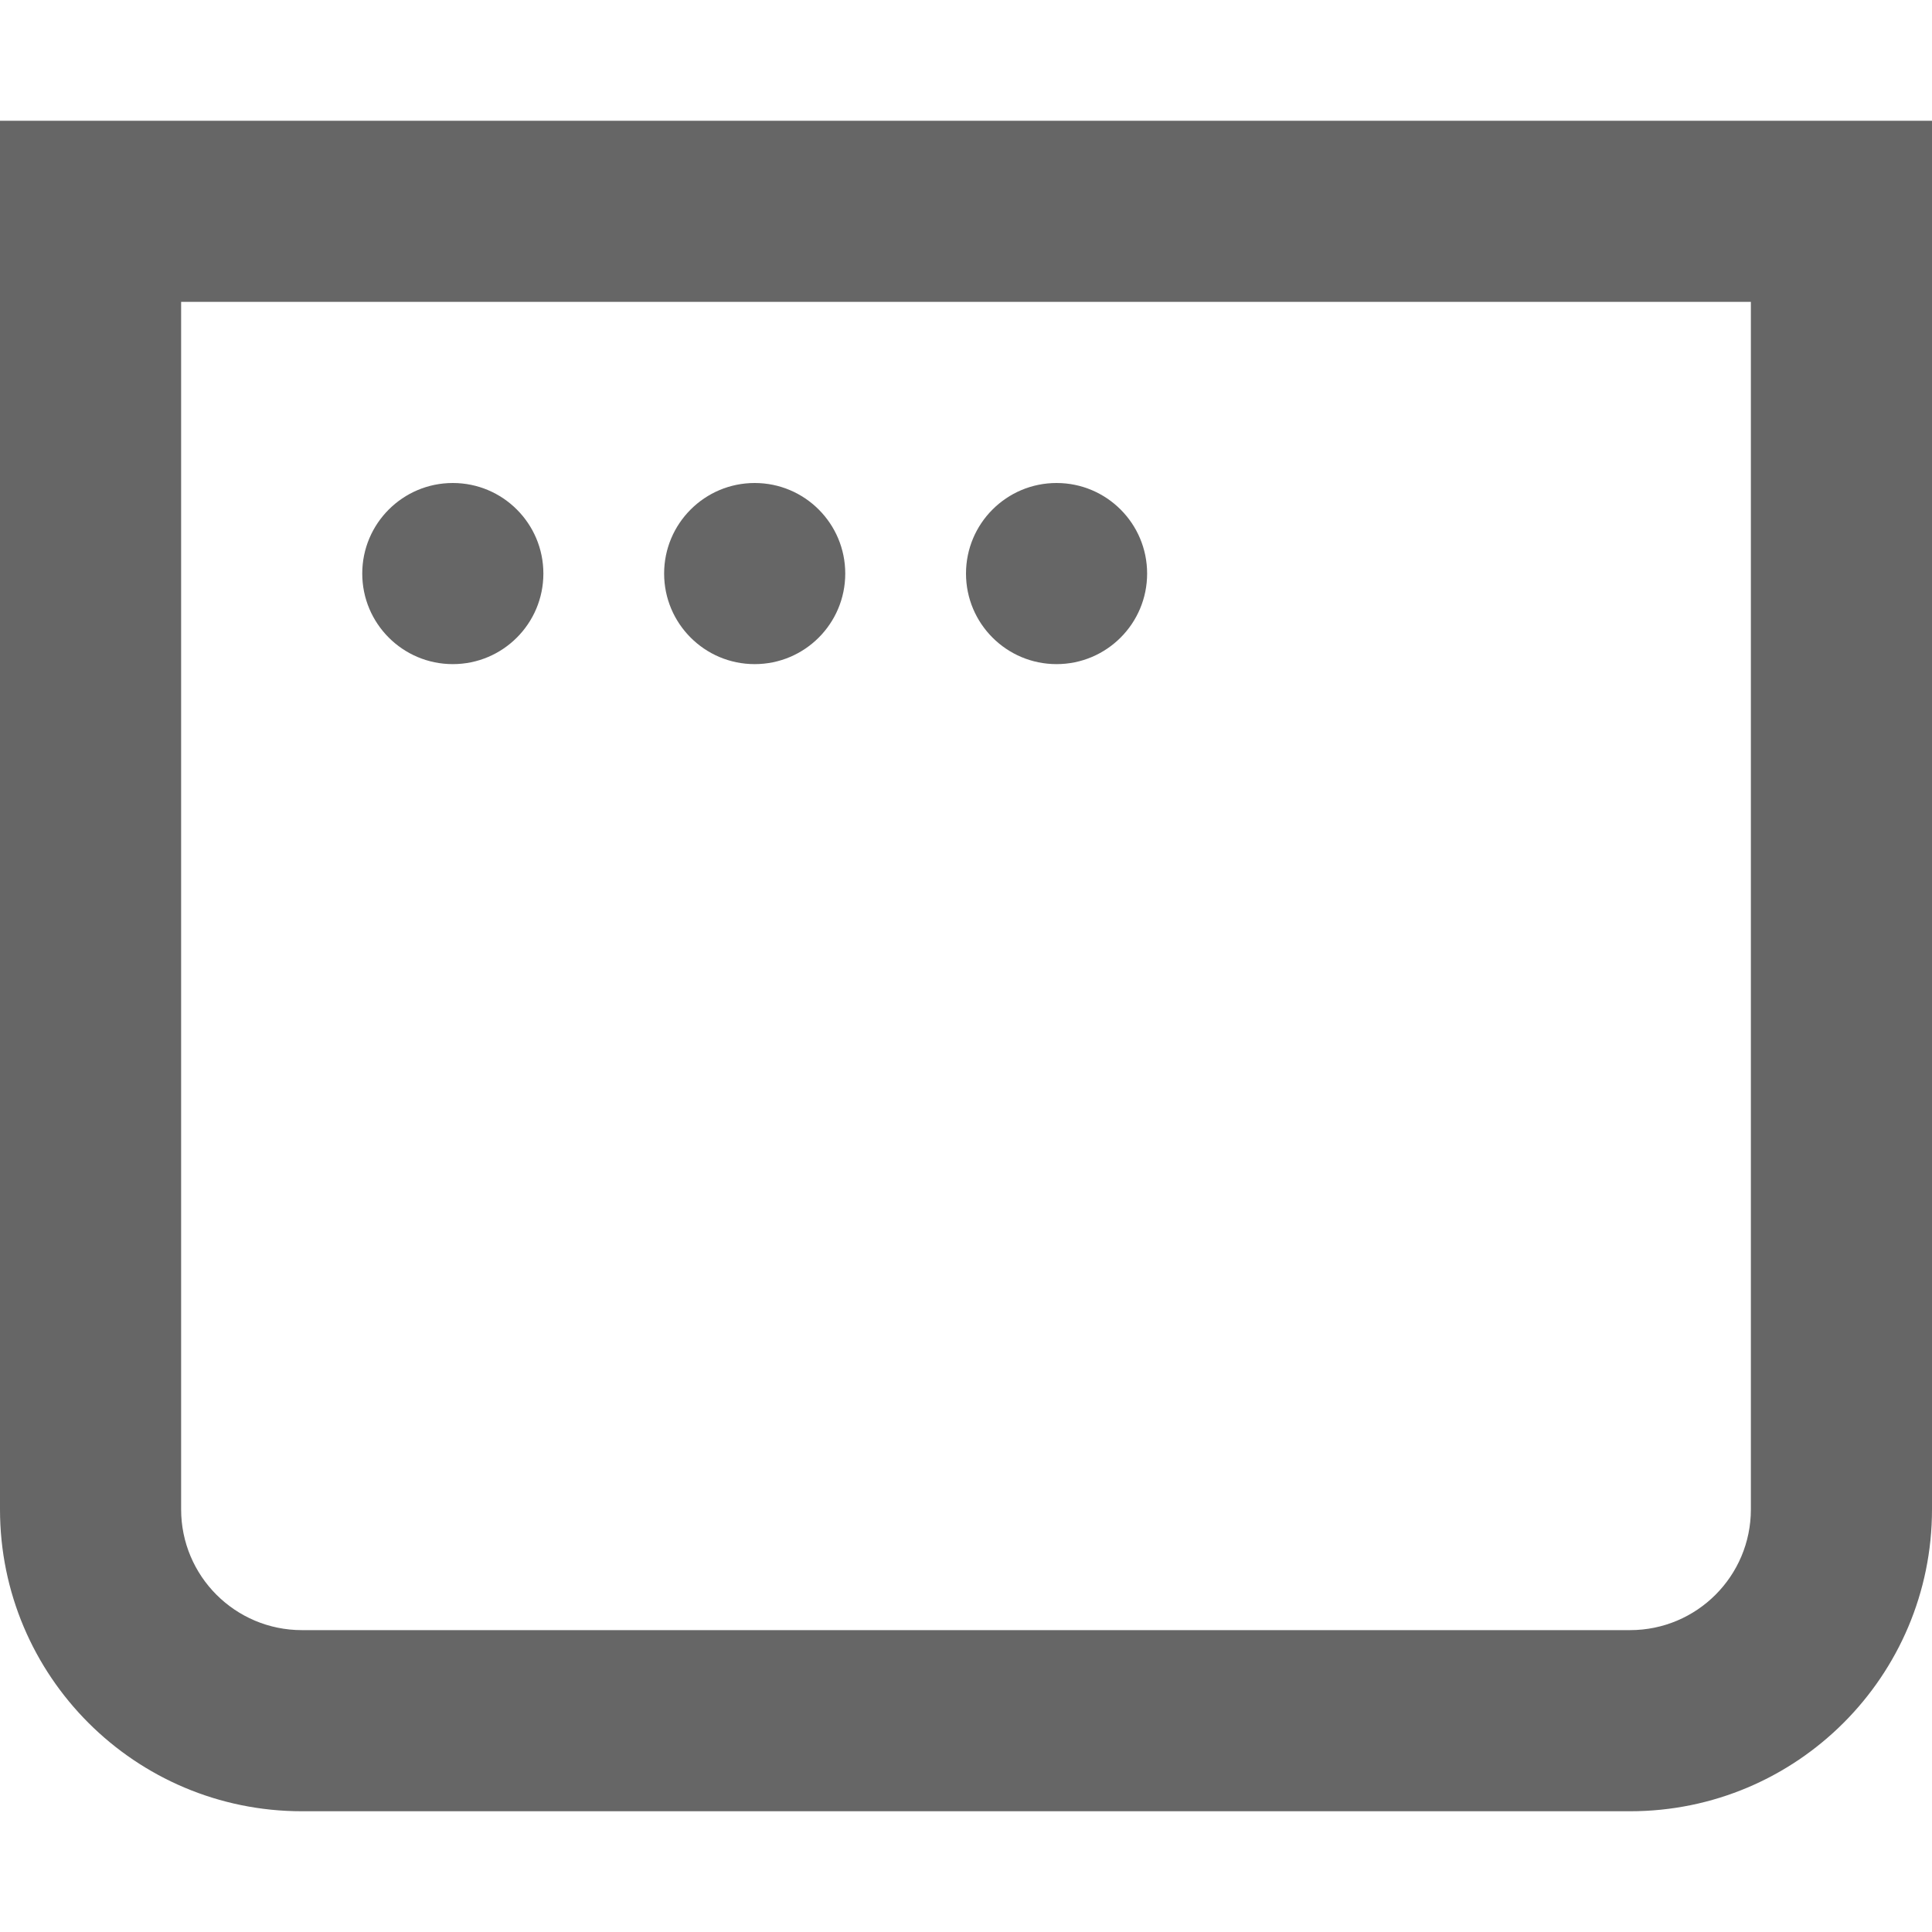
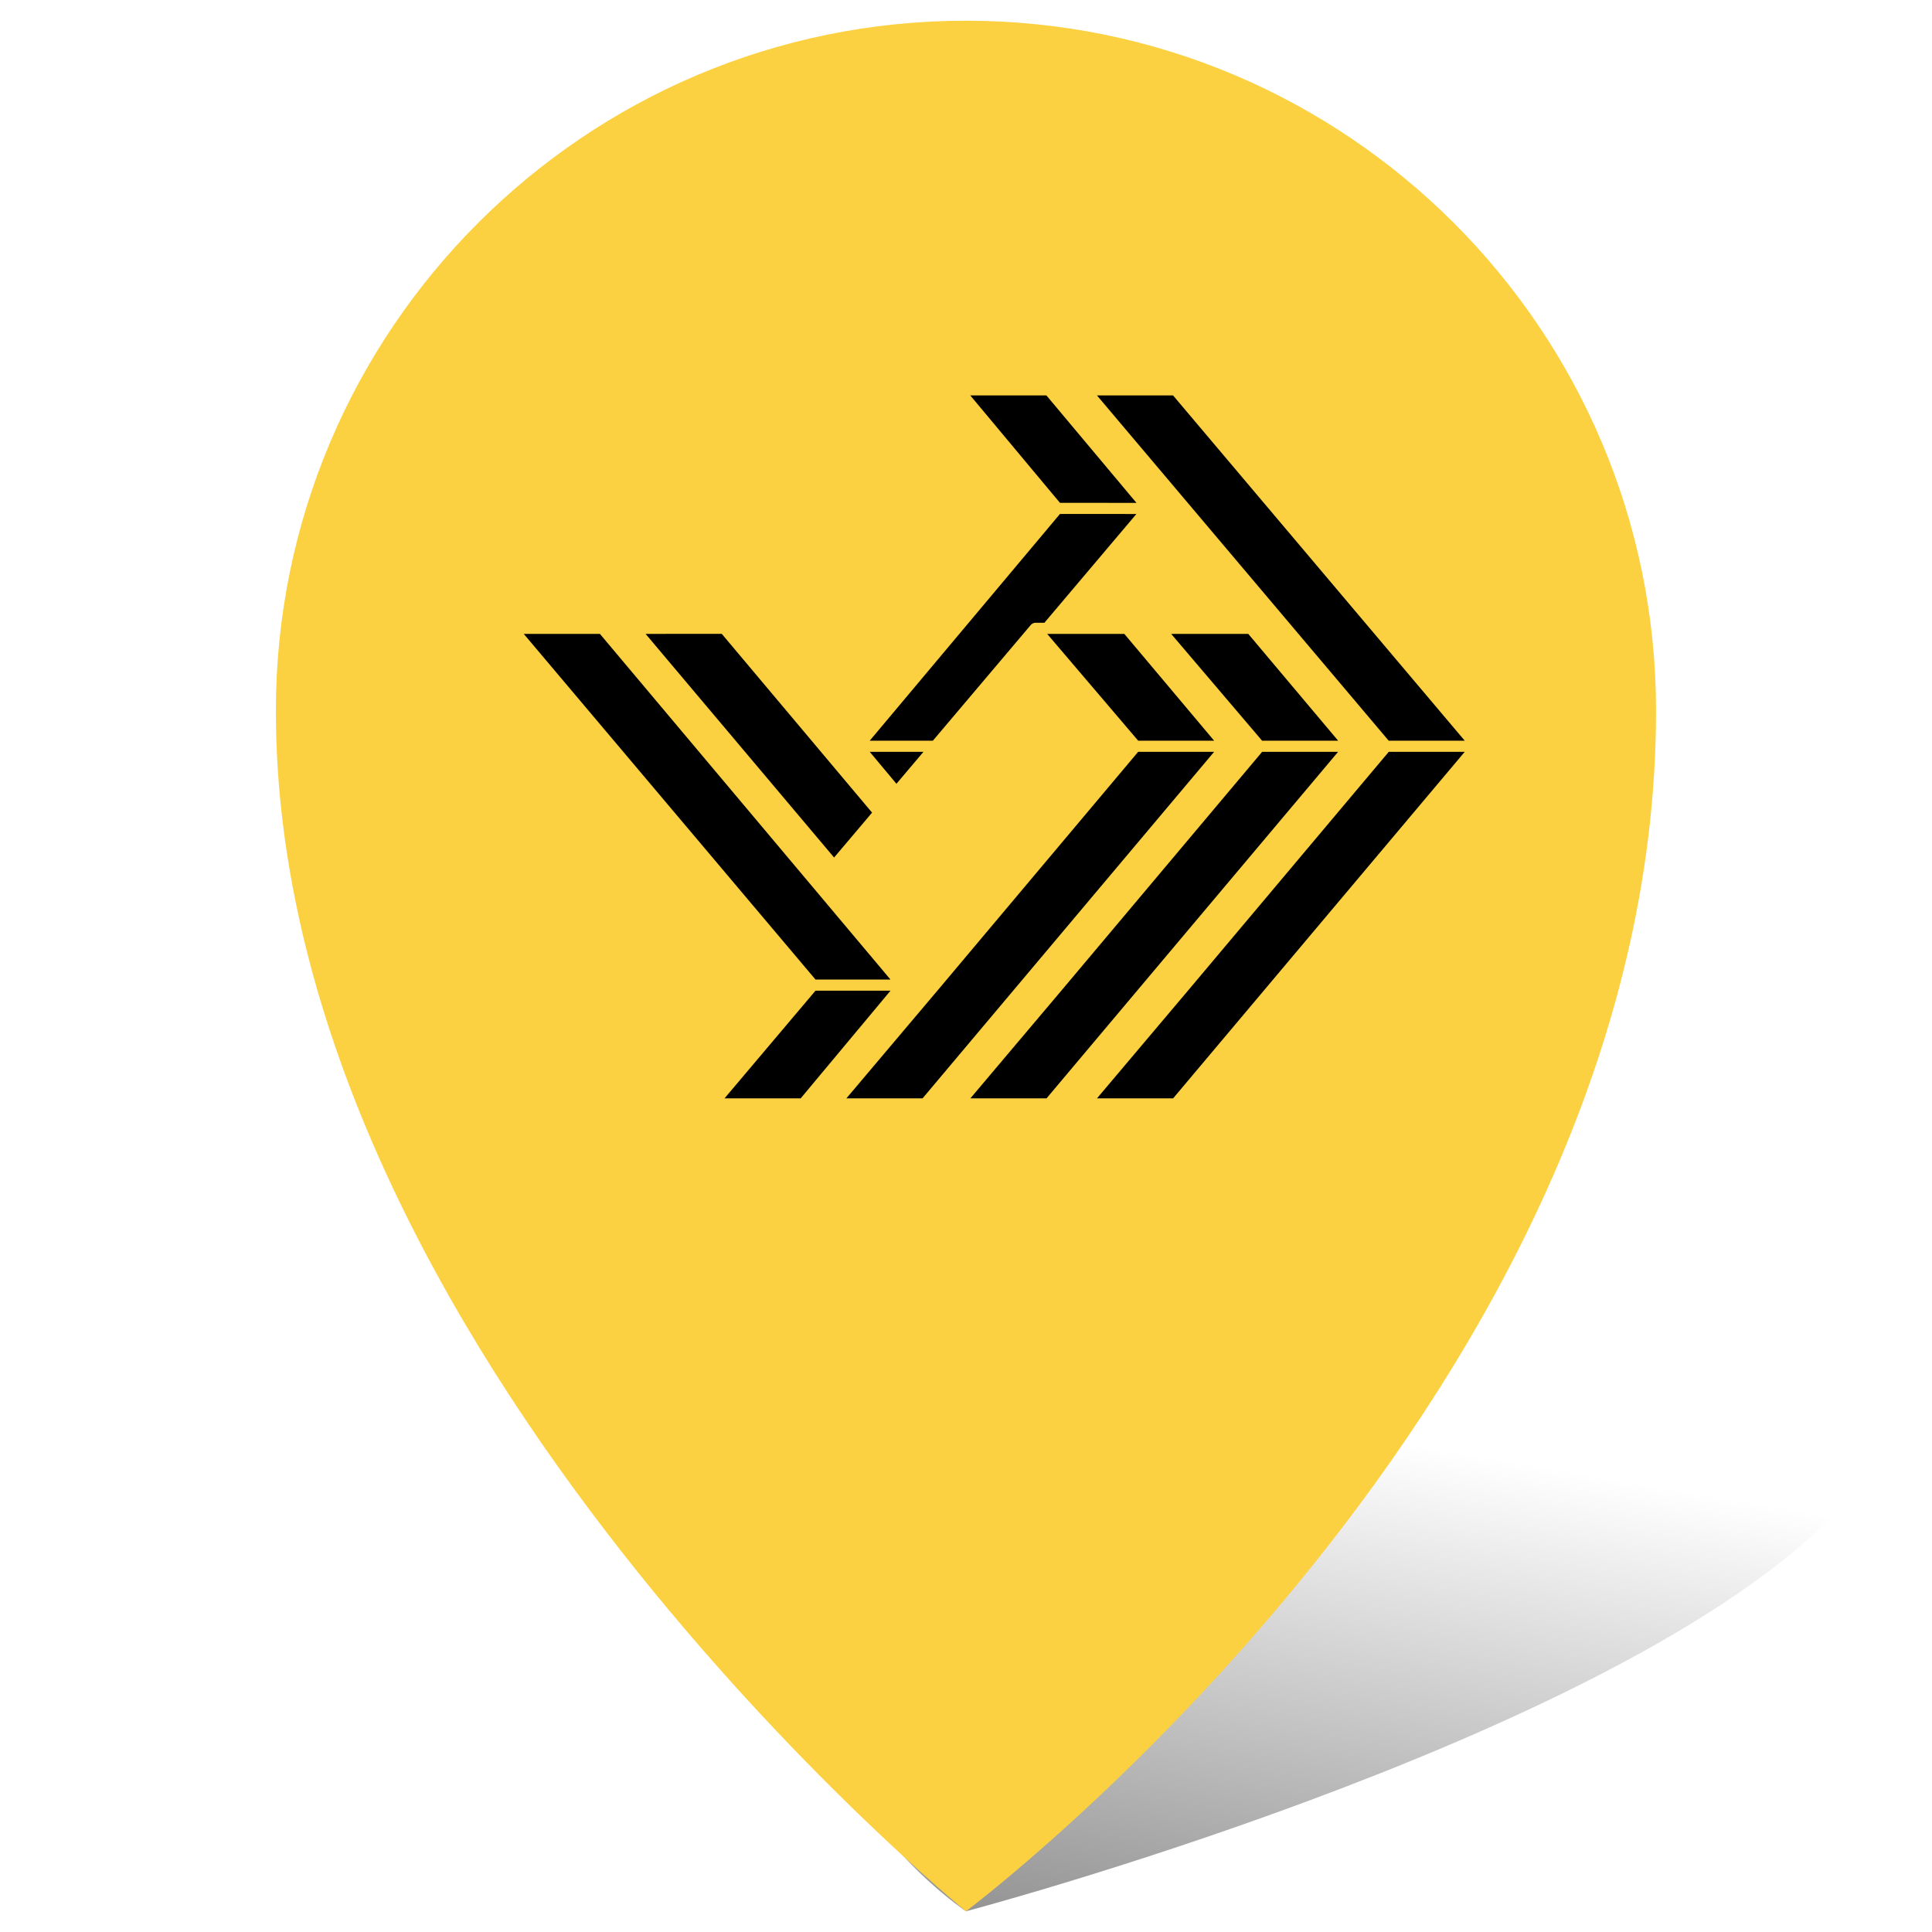
- <svg xmlns="http://www.w3.org/2000/svg" fill="none" viewBox="0 0 16 16">
-   <path fill-rule="evenodd" clip-rule="evenodd" d="M1.5 2.5h13v10a1 1 0 0 1-1 1h-11a1 1 0 0 1-1-1zM0 1h16v11.5a2.5 2.5 0 0 1-2.5 2.5h-11A2.5 2.5 0 0 1 0 12.5zm3.75 4.5a.75.75 0 1 0 0-1.5.75.75 0 0 0 0 1.5M7 4.75a.75.75 0 1 1-1.5 0 .75.75 0 0 1 1.5 0m1.75.75a.75.75 0 1 0 0-1.5.75.75 0 0 0 0 1.5" fill="#666" />
+ <svg xmlns="http://www.w3.org/2000/svg" width="100%" height="100%" viewBox="0 0 80 80" version="1.1" xml:space="preserve" style="fill-rule:evenodd;clip-rule:evenodd;stroke-linejoin:round;stroke-miterlimit:2;">
+   <g transform="matrix(0.820413,0,-0.413942,0.39924,-192.943,2.60763)">
+     <path d="M380.657,128.497C393.39,128.497 403.728,138.835 403.728,151.568C403.728,174.427 380.657,191.701 380.657,191.701C380.657,191.701 357.587,172.946 357.587,151.568C357.587,138.835 367.924,128.497 380.657,128.497Z" style="fill:url(#_Linear1);" />
+   </g>
+   <g transform="matrix(1.2386,0,0,1.2386,-431.484,-158.299)">
+     <path d="M380.657,128.497C393.39,128.497 403.728,138.835 403.728,151.568C403.728,174.427 380.657,191.701 380.657,191.701C380.657,191.701 357.587,172.946 357.587,151.568C357.587,138.835 367.924,128.497 380.657,128.497Z" style="fill:rgb(252,209,65);" />
+   </g>
+   <g transform="matrix(0.227802,0,0,0.227802,-30.7273,-47.9793)">
+     <g transform="matrix(-0.64352,-0.76543,-0.76543,0.64352,268.885,322.581)">
+       <path d="M-43.143,4.238L-0.693,4.238L8.221,14.841L-44.946,14.775L-43.143,4.238Z" style="fill-rule:nonzero;" />
+     </g>
+     <g transform="matrix(1,0,0,1,325.234,345.255)">
+       <path d="M0,-19.415L2.033,-17.024L16.541,0L30.347,0L14.022,-19.415L0,-19.415Z" style="fill-rule:nonzero;" />
+     </g>
+     <g transform="matrix(1,0,0,1,341.775,410.271)">
+       <path d="M0,-62.995L-0.368,-62.561L-36.193,-19.944L-53.045,0L-39.196,0L13.807,-62.995L0,-62.995Z" style="fill-rule:nonzero;" />
+     </g>
+     <g transform="matrix(1,0,0,1,296.755,325.839)">
+       <path d="M0,62.838L-52.823,0L-66.669,0L-44.014,26.84L-13.63,62.838L0,62.838Z" style="fill-rule:nonzero;" />
+     </g>
+     <g transform="matrix(-0.645472,0.763784,0.763784,0.645472,288.207,407.912)">
+       <path d="M-9.872,-14.997L15.763,-14.997L6.826,-4.422L-18.674,-4.583L-9.872,-14.997Z" style="fill-rule:nonzero;" />
+     </g>
+     <g transform="matrix(-0.645328,-0.763906,-0.763906,0.645328,370.109,268.092)">
+       <path d="M-78.966,26.097L3.191,26.097L12.117,36.663L-70.046,36.656L-78.966,26.097Z" style="fill-rule:nonzero;" />
+     </g>
+     <g transform="matrix(1,0,0,1,387.325,410.271)">
+       <path d="M0,-62.995L-36.199,-19.944L-53.042,0L-39.202,0L13.81,-62.995L0,-62.995Z" style="fill-rule:nonzero;" />
+     </g>
+     <g transform="matrix(1,0,0,1,330.037,282.501)">
+       <path d="M0,19.52L11.426,19.526L-4.944,-0.006L-18.784,-0.006L-2.482,19.52L0,19.52Z" style="fill-rule:nonzero;" />
+     </g>
+     <g transform="matrix(1,0,0,1,364.295,325.84)">
+       <path d="M0,19.415L13.825,19.415L-2.509,0L-16.523,0L-6.36,11.94L0,19.415Z" style="fill-rule:nonzero;" />
+     </g>
+     <g transform="matrix(1,0,0,1,364.301,410.271)">
+       <path d="M0,-62.995L-0.386,-62.526L-36.19,-19.944L-53.033,0L-39.187,0L13.816,-62.995L0,-62.995Z" style="fill-rule:nonzero;" />
+     </g>
+     <g transform="matrix(1,0,0,1,302.75,353.086)">
+       <path d="M0,-5.81L-9.774,-5.81L-4.917,0L0,-5.81Z" style="fill-rule:nonzero;" />
+     </g>
+     <g transform="matrix(1,0,0,1,322.285,325.115)">
+       <path d="M0,-0.933C0.042,-0.991 0.102,-1.015 0.155,-1.057C0.204,-1.092 0.233,-1.125 0.275,-1.15C0.431,-1.232 0.593,-1.295 0.763,-1.295L2.443,-1.295L19.164,-21.067L5.27,-21.073L-29.309,20.14L-17.828,20.14L0,-0.933Z" style="fill-rule:nonzero;" />
+     </g>
+     <g transform="matrix(1,0,0,1,339.975,389.838)">
+       <path d="M0,-43.568L-16.921,-63.446L-44.484,-30.852L-52.707,-21.131C-52.898,-20.907 -53.18,-20.772 -53.476,-20.772C-53.772,-20.772 -54.054,-20.907 -54.245,-21.134L-89.908,-63.446L-91.435,-61.648L-40.388,-0.928C-40.166,-0.744 -40.023,-0.467 -40.023,-0.156C-40.023,0.136 -40.154,0.395 -40.352,0.579L-54.952,18.065L-53.419,19.878L-0.225,-43.3L0,-43.568Z" style="fill:rgb(252,209,65);fill-rule:nonzero;" />
+     </g>
+     <g transform="matrix(1,0,0,1,227.915,409.715)">
+       <path d="M0,-83.323L-17.05,-63.243L36.492,0L53.419,-20.033L2.518,-80.333L0,-83.323Z" style="fill:rgb(252,209,65);fill-rule:nonzero;" />
+     </g>
+     <g transform="matrix(1,0,0,1,345.395,393.99)">
+       <path d="M0,-95.213L-13.289,-110.939L-15.253,-108.607L-1.102,-91.72C-0.878,-91.539 -0.737,-91.256 -0.737,-90.948C-0.737,-90.651 -0.874,-90.4 -1.072,-90.213L-18.023,-70.17L-5.677,-70.17C-5.369,-70.17 -5.09,-70.034 -4.893,-69.808L-2.746,-67.247L-0.581,-69.808C-0.533,-69.863 -0.473,-69.89 -0.419,-69.927C-0.377,-69.966 -0.347,-69.999 -0.3,-70.025C-0.15,-70.107 0.018,-70.17 0.189,-70.17L16.864,-70.17C17.158,-70.17 17.439,-70.034 17.637,-69.808L35.555,-48.5C35.776,-48.313 35.914,-48.036 35.914,-47.726C35.914,-47.428 35.779,-47.166 35.582,-46.985L-15.238,13.42L-13.289,15.726L40.13,-47.723L0,-95.213Z" style="fill:rgb(252,209,65);fill-rule:nonzero;" />
+     </g>
+     <g transform="matrix(1,0,0,1,296.509,285.174)">
+       <path d="M0,69.477L-6.471,61.738C-6.498,61.704 -6.498,61.654 -6.522,61.617C-6.546,61.578 -6.59,61.562 -6.606,61.52C-6.633,61.47 -6.624,61.415 -6.633,61.364C-6.653,61.294 -6.677,61.223 -6.683,61.148L-6.683,61.033C-6.677,60.957 -6.653,60.894 -6.633,60.817C-6.624,60.767 -6.633,60.713 -6.606,60.665C-6.59,60.621 -6.546,60.6 -6.522,60.566C-6.498,60.526 -6.498,60.482 -6.471,60.443L29.255,17.858L18.625,5.118L12.582,-2.116L-25.667,43.185L-1.785,71.593L0,69.477Z" style="fill:rgb(252,209,65);fill-rule:nonzero;" />
+     </g>
+     <g transform="matrix(1,0,0,1,355.055,398.596)">
+       <path d="M0,-61.084L-9.465,-72.204L-11.085,-70.287L3.36,-53.106C3.581,-52.918 3.719,-52.642 3.719,-52.332C3.719,-52.04 3.599,-51.778 3.392,-51.595L-47.676,9.097L-45.963,11.12L-45.801,10.93L7.456,-52.326L0,-61.084Z" style="fill:rgb(252,209,65);fill-rule:nonzero;" />
+     </g>
+   </g>
+   <defs>
+     <linearGradient id="_Linear1" x1="0" y1="0" x2="1" y2="0" gradientUnits="userSpaceOnUse" gradientTransform="matrix(-23.0553,-54.9599,31.5923,9.60655,380.657,191.701)">
+       <stop offset="0" style="stop-color:black;stop-opacity:0.42" />
+       <stop offset="1" style="stop-color:black;stop-opacity:0" />
+     </linearGradient>
+   </defs>
</svg>
